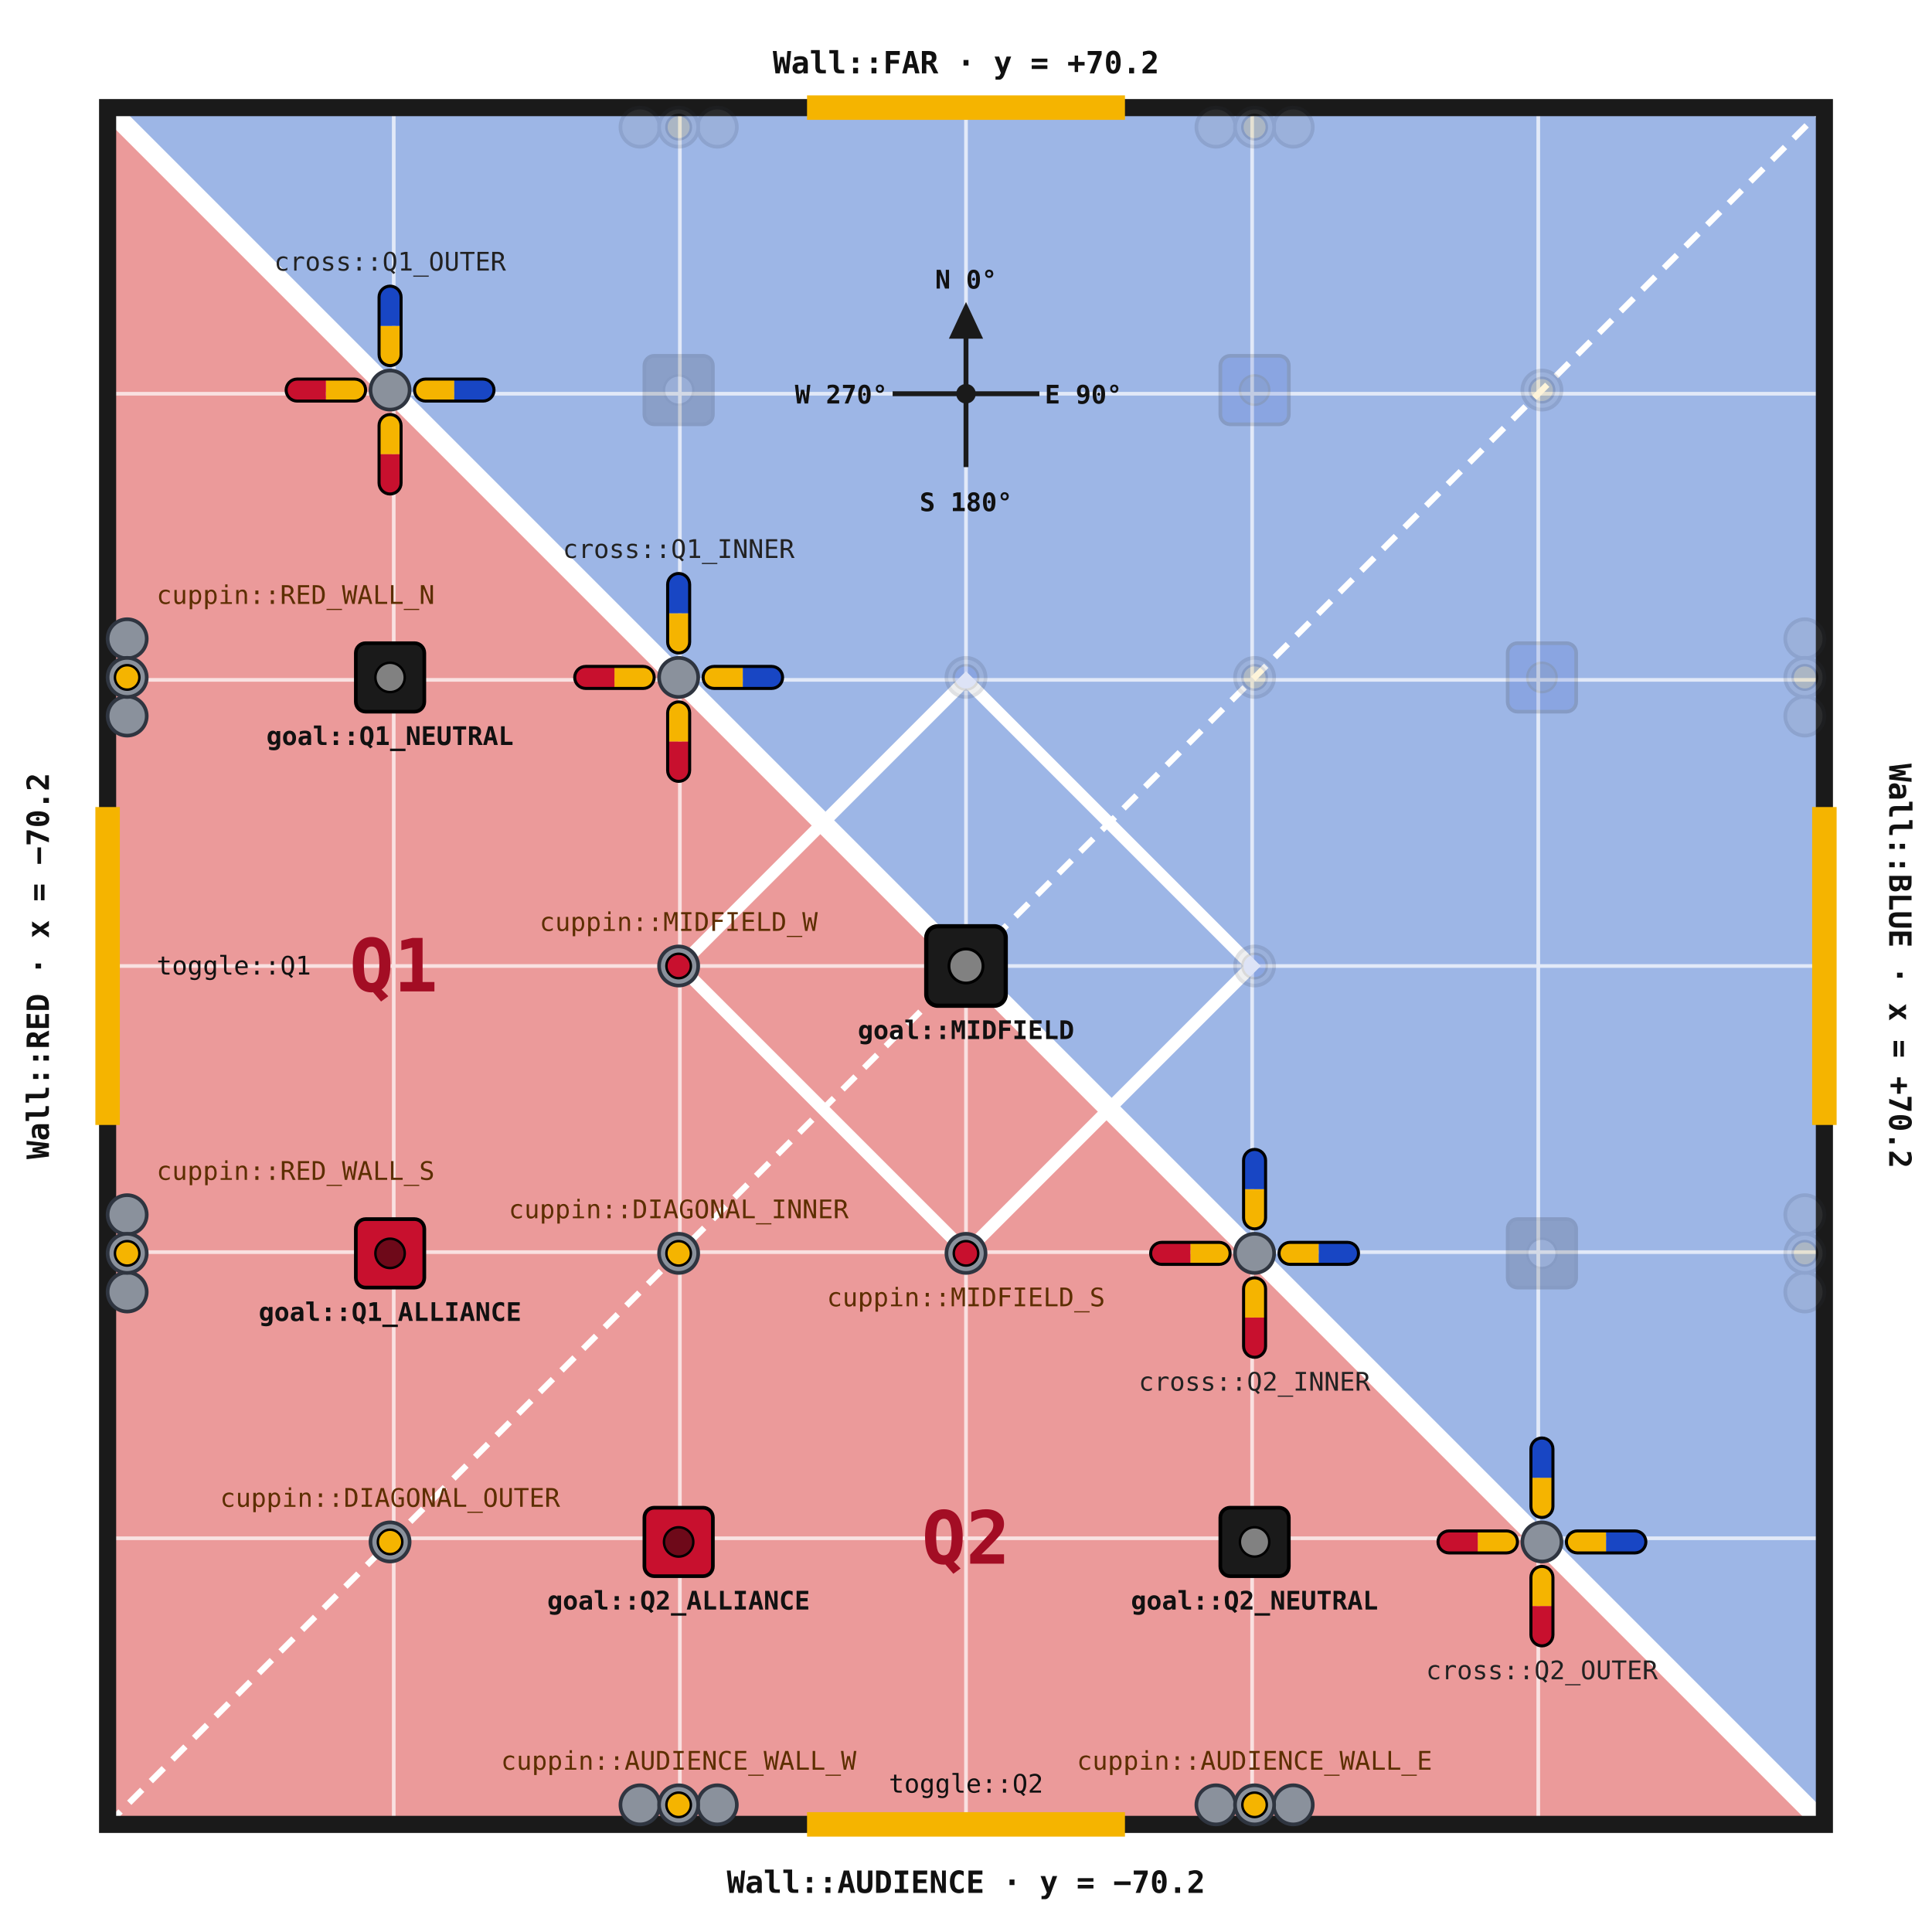
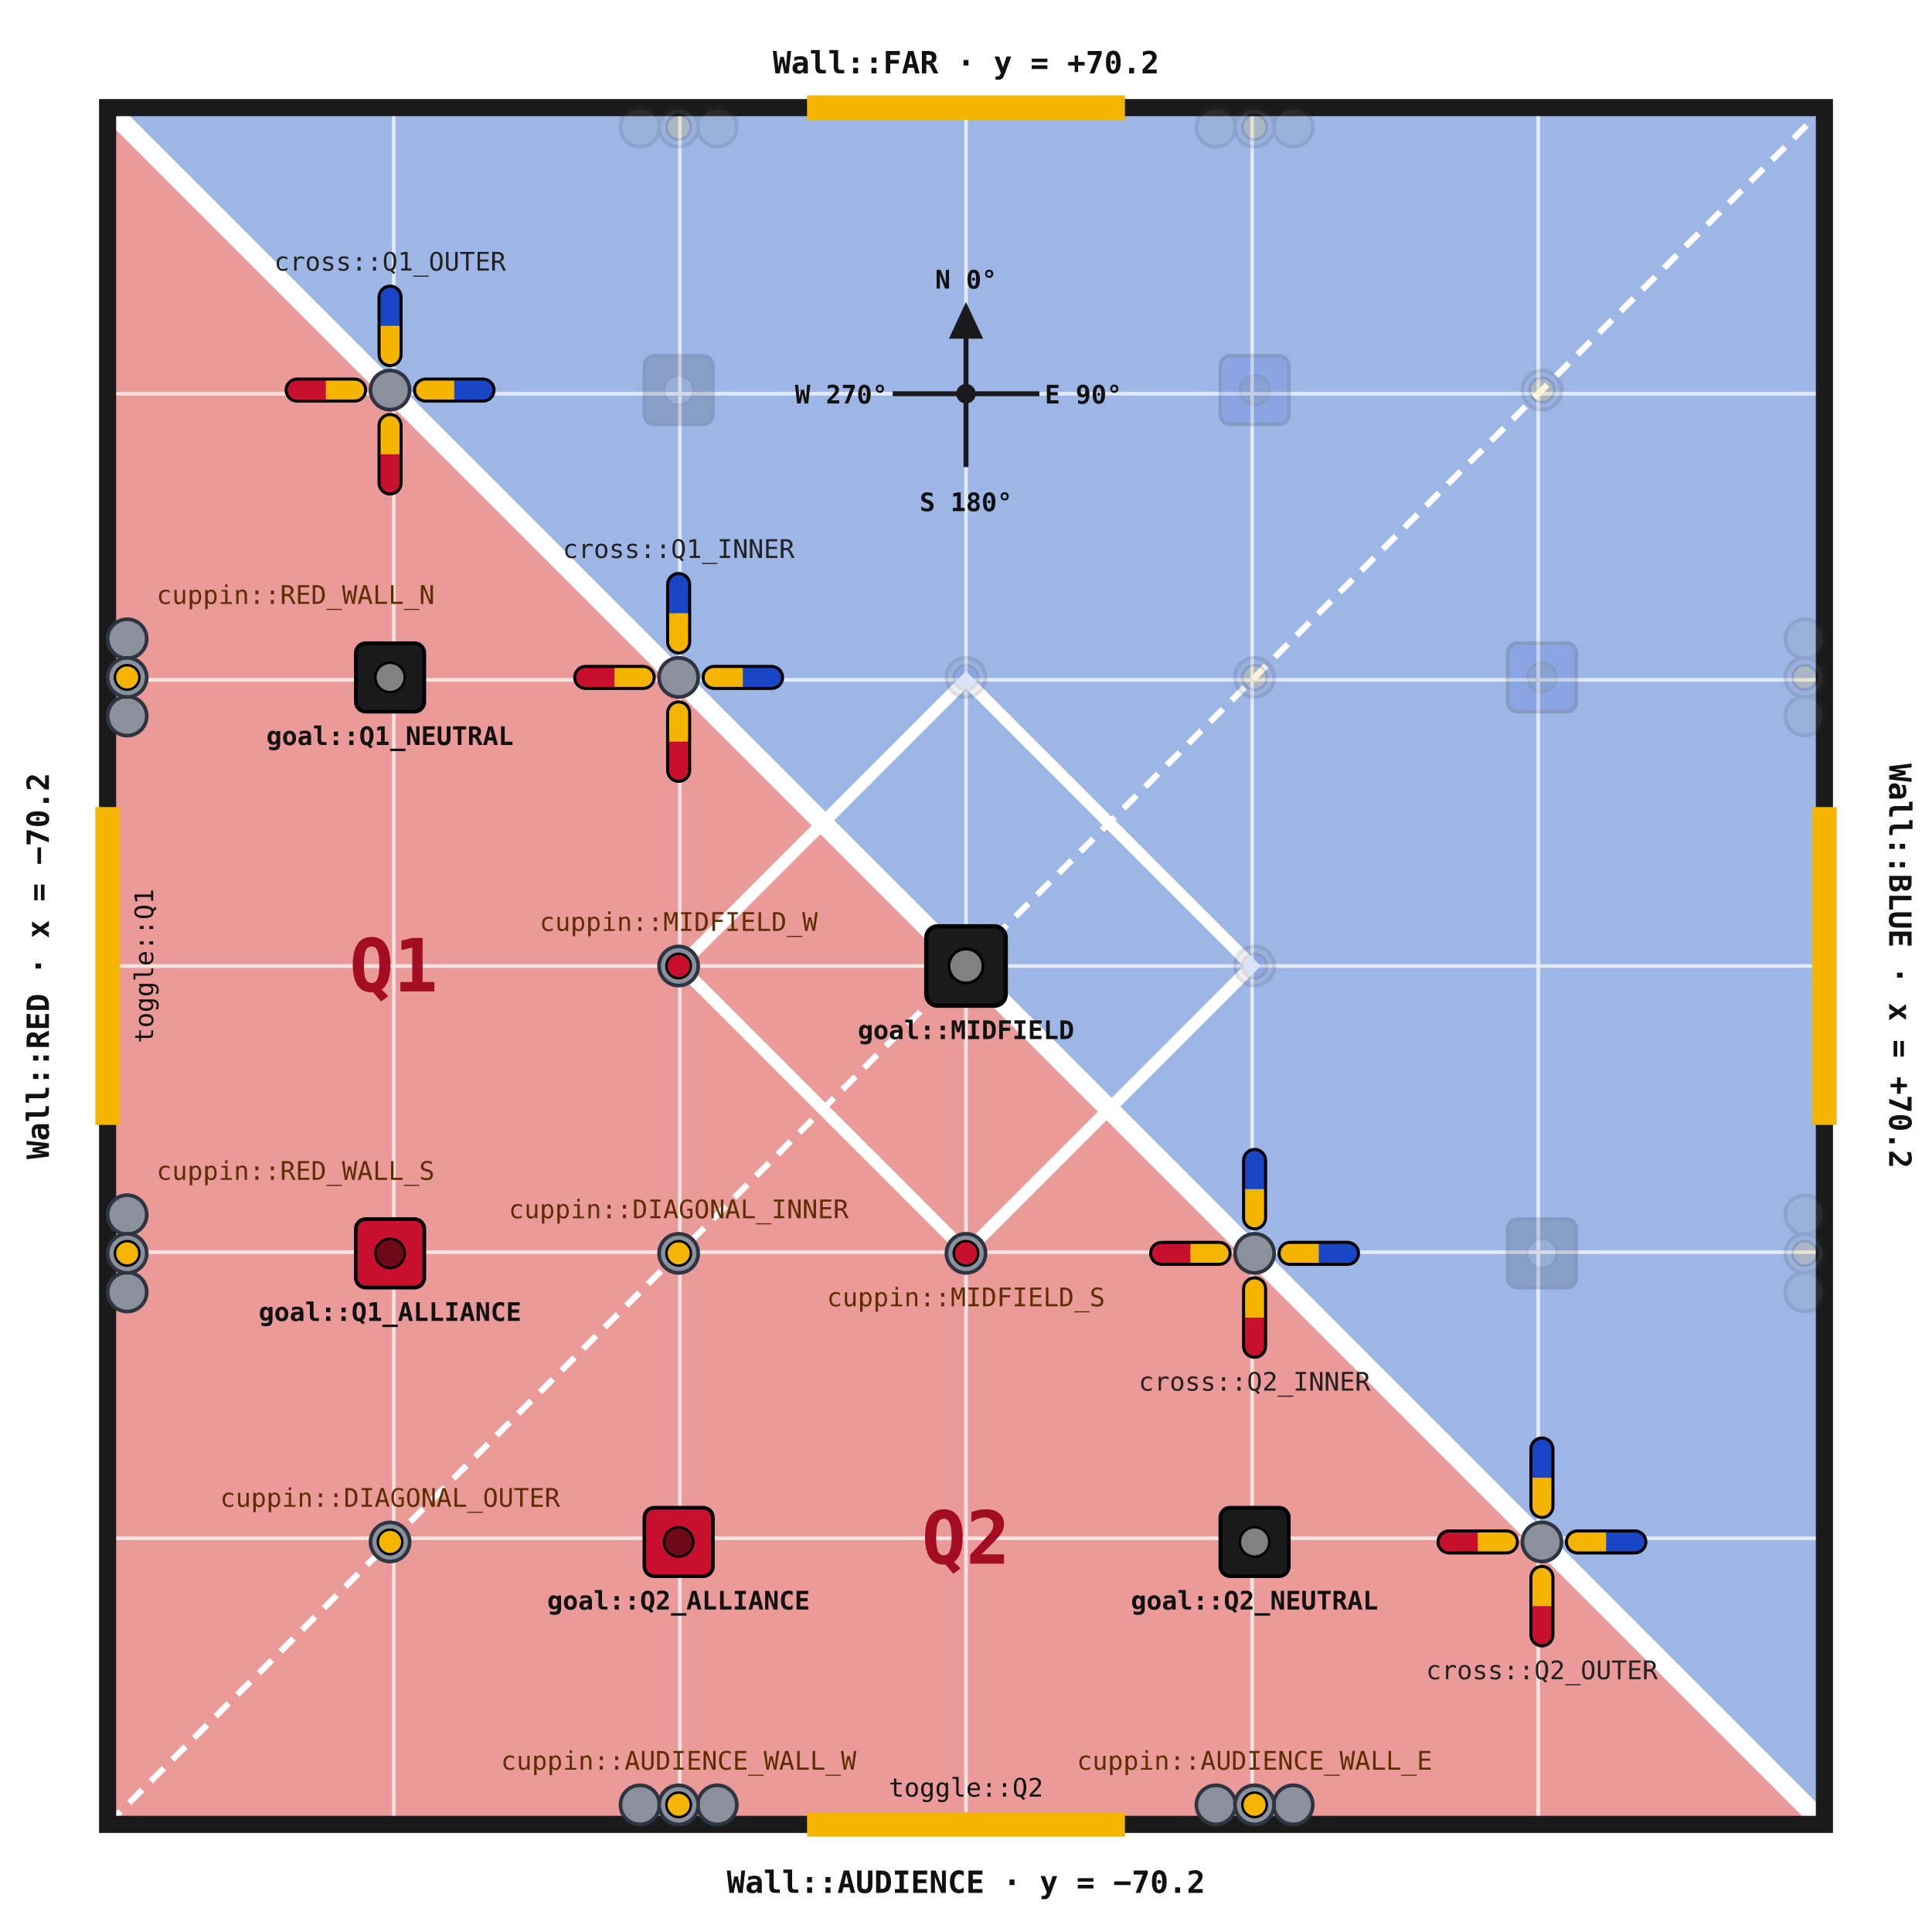
<svg xmlns="http://www.w3.org/2000/svg" xmlns:xlink="http://www.w3.org/1999/xlink" viewBox="-79 -79 158 158" width="790" height="790">
  <style>
  text { font-family: ui-monospace, "SF Mono", Menlo, Consolas, monospace; font-size: 2.1px; fill: #111; }
  .goal   { font-weight: bold; }
-   .goal, .cuppin, .cross { dominant-baseline: central; }
+   .goal, .cuppin, .cross, .toggle { dominant-baseline: central; }
+   .toggle { text-anchor: middle; }
  .cuppin { fill: #5c2e00; }
  .cross  { fill: #222; }
  .wall   { font-size: 2.5px; font-weight: bold; }
  .quad   { font-size: 6px; font-weight: bold; fill: #a30d24; dominant-baseline: central; }
  .grid   { stroke: #fff; stroke-width: 0.3; stroke-opacity: 0.7; }
</style>
  <defs>
    <g id="goal">
      <rect x="-2.8" y="-2.8" width="5.6" height="5.6" rx="0.8" stroke="#000" stroke-width="0.3" />
      <circle r="1.2" fill="currentColor" fill-opacity="0.45" stroke="#000" stroke-width="0.2" />
    </g>
    <circle id="cup" r="1.6" fill="#8a919c" stroke="#2f3540" stroke-width="0.3" />
    <g id="cuppin">
      <use xlink:href="#cup" />
      <circle r="1.0" stroke="#000" stroke-width="0.2" />
    </g>
    <g id="pin">
      <path d="M5.25 -0.9H2.9A0.9 0.9 0 0 0 2.9 0.9H5.25Z" fill="#f5b400" />
      <path d="M5.25 -0.9H7.6A0.9 0.9 0 0 1 7.6 0.9H5.25Z" />
      <path d="M2.9 -0.9H7.6A0.9 0.9 0 0 1 7.6 0.9H2.9A0.9 0.9 0 0 1 2.9 -0.9Z" fill="none" stroke="#000" stroke-width="0.25" />
    </g>
    <g id="cross">
      <use xlink:href="#pin" fill="#1846c4" />
      <use xlink:href="#pin" fill="#1846c4" transform="rotate(-90)" />
      <use xlink:href="#pin" fill="#c8102e" transform="rotate(180)" />
      <use xlink:href="#pin" fill="#c8102e" transform="rotate(90)" />
      <use xlink:href="#cup" />
    </g>
  </defs>
  <rect x="-79" y="-79" width="158" height="158" fill="#fff" />
  <polygon points="-70.2,70.2 70.2,70.2 -70.2,-70.2" fill="#eb9a9a" />
  <polygon points="70.2,-70.2 70.2,70.2 -70.2,-70.2" fill="#9db6e6" />
  <path class="grid" d="M-46.8 -70.2V70.2M-23.4 -70.2V70.2M0 -70.2V70.2M23.4 -70.2V70.2M46.8 -70.2V70.2M-70.2 -46.8H70.2M-70.2 -23.4H70.2M-70.2 0H70.2M-70.2 23.4H70.2M-70.2 46.8H70.2" />
  <line x1="-70.2" y1="-70.2" x2="70.2" y2="70.2" stroke="#fff" stroke-width="1.6" />
  <line x1="-70.2" y1="70.2" x2="70.2" y2="-70.2" stroke="#fff" stroke-width="0.5" stroke-dasharray="1.5 1" />
  <polygon points="-23.4,0 0,-23.4 23.4,0 0,23.4" fill="none" stroke="#fff" stroke-width="1" />
  <rect x="-70.2" y="-70.2" width="140.4" height="140.4" fill="none" stroke="#1a1a1a" stroke-width="1.4" />
  <path d="M-70.2 -13V13M70.2 -13V13M-13 70.2H13M-13 -70.2H13" stroke="#f5b400" stroke-width="2" />
  <g opacity="0.15">
    <use xlink:href="#goal" x="47.1" y="-23.6" fill="#1846c4" />
    <use xlink:href="#goal" x="23.6" y="-47.1" fill="#1846c4" />
    <use xlink:href="#goal" x="47.1" y="23.5" fill="#1a1a1a" color="#fff" />
    <use xlink:href="#goal" x="-23.5" y="-47.1" fill="#1a1a1a" color="#fff" />
    <use xlink:href="#cup" x="68.6" y="-20.44" />
    <use xlink:href="#cup" x="68.6" y="-26.76" />
    <use xlink:href="#cuppin" x="68.6" y="-23.6" fill="#f5b400" />
    <use xlink:href="#cup" x="68.6" y="26.66" />
    <use xlink:href="#cup" x="68.6" y="20.34" />
    <use xlink:href="#cuppin" x="68.6" y="23.5" fill="#f5b400" />
    <use xlink:href="#cup" x="20.44" y="-68.6" />
    <use xlink:href="#cup" x="26.76" y="-68.6" />
    <use xlink:href="#cuppin" x="23.6" y="-68.6" fill="#f5b400" />
    <use xlink:href="#cup" x="-26.66" y="-68.6" />
    <use xlink:href="#cup" x="-20.34" y="-68.6" />
    <use xlink:href="#cuppin" x="-23.5" y="-68.6" fill="#f5b400" />
    <use xlink:href="#cuppin" x="23.6" y="-23.6" fill="#f5b400" />
    <use xlink:href="#cuppin" x="47.1" y="-47.1" fill="#f5b400" />
    <use xlink:href="#cuppin" x="23.6" y="0" fill="#1846c4" />
    <use xlink:href="#cuppin" x="0" y="-23.6" fill="#1846c4" />
  </g>
  <use xlink:href="#goal" x="-47.1" y="23.5" fill="#c8102e" />
  <use xlink:href="#goal" x="-23.5" y="47.1" fill="#c8102e" />
  <use xlink:href="#goal" x="-47.1" y="-23.6" fill="#1a1a1a" color="#fff" />
  <use xlink:href="#goal" x="23.6" y="47.1" fill="#1a1a1a" color="#fff" />
  <use xlink:href="#goal" transform="scale(1.16)" fill="#1a1a1a" color="#fff" />
  <use xlink:href="#cup" x="-68.6" y="26.66" />
  <use xlink:href="#cup" x="-68.6" y="20.34" />
  <use xlink:href="#cuppin" x="-68.6" y="23.5" fill="#f5b400" />
  <use xlink:href="#cup" x="-68.6" y="-20.44" />
  <use xlink:href="#cup" x="-68.6" y="-26.76" />
  <use xlink:href="#cuppin" x="-68.6" y="-23.6" fill="#f5b400" />
  <use xlink:href="#cup" x="-26.66" y="68.6" />
  <use xlink:href="#cup" x="-20.34" y="68.6" />
  <use xlink:href="#cuppin" x="-23.5" y="68.6" fill="#f5b400" />
  <use xlink:href="#cup" x="20.44" y="68.6" />
  <use xlink:href="#cup" x="26.76" y="68.6" />
  <use xlink:href="#cuppin" x="23.6" y="68.6" fill="#f5b400" />
  <use xlink:href="#cuppin" x="-23.5" y="23.5" fill="#f5b400" />
  <use xlink:href="#cuppin" x="-47.1" y="47.1" fill="#f5b400" />
  <use xlink:href="#cuppin" x="-23.5" y="0" fill="#c8102e" />
  <use xlink:href="#cuppin" x="0" y="23.5" fill="#c8102e" />
  <use xlink:href="#cross" x="-23.5" y="-23.6" />
  <use xlink:href="#cross" x="-47.1" y="-47.1" />
  <use xlink:href="#cross" x="23.6" y="23.5" />
  <use xlink:href="#cross" x="47.1" y="47.1" />
  <g text-anchor="middle">
    <text class="goal" x="-47.1" y="28.3">goal::Q1_ALLIANCE</text>
    <text class="goal" x="-47.1" y="-18.8">goal::Q1_NEUTRAL</text>
    <text class="goal" x="-23.5" y="51.9">goal::Q2_ALLIANCE</text>
    <text class="goal" x="23.6" y="51.9">goal::Q2_NEUTRAL</text>
    <text class="goal" x="0" y="5.25">goal::MIDFIELD</text>
    <text class="cuppin" x="-23.5" y="65">cuppin::AUDIENCE_WALL_W</text>
    <text class="cuppin" x="23.6" y="65">cuppin::AUDIENCE_WALL_E</text>
    <text class="cuppin" x="-47.1" y="43.5">cuppin::DIAGONAL_OUTER</text>
    <text class="cuppin" x="-23.5" y="-3.6">cuppin::MIDFIELD_W</text>
    <text class="cuppin" x="0" y="27.1">cuppin::MIDFIELD_S</text>
    <text class="cross" x="-23.5" y="-34.1">cross::Q1_INNER</text>
    <text class="cross" x="-47.1" y="-57.6">cross::Q1_OUTER</text>
    <text class="cross" x="23.6" y="34">cross::Q2_INNER</text>
    <text class="cross" x="47.1" y="57.6">cross::Q2_OUTER</text>
  </g>
  <text class="cuppin" x="-66.2" y="16.76">cuppin::RED_WALL_S</text>
  <text class="cuppin" x="-66.2" y="-30.34">cuppin::RED_WALL_N</text>
  <text class="cuppin" x="-23.5" y="19.9" text-anchor="middle">cuppin::DIAGONAL_INNER</text>
-   <text x="-66.2" y="0.7">toggle::Q1</text>
-   <text x="0" y="67.6" text-anchor="middle">toggle::Q2</text>
+   <text class="toggle" x="-67.2" y="0" transform="rotate(-90 -67.2 0)">toggle::Q1</text>
+   <text class="toggle" x="0" y="67.2">toggle::Q2</text>
  <text class="quad" x="-46.8" y="0" text-anchor="middle">Q1</text>
  <text class="quad" x="0" y="46.8" text-anchor="middle">Q2</text>
  <g transform="translate(0 -46.8)" text-anchor="middle" font-size="2.2" font-weight="bold">
    <path d="M0 -6V6M-6 0H6" stroke="#1a1a1a" stroke-width="0.4" />
    <path d="M0 -7.5L-1.4 -4.5H1.4Z" fill="#1a1a1a" />
    <circle r="0.8" fill="#1a1a1a" />
    <text y="-8.6">N 0°</text>
    <text x="9.6" y="0.8">E 90°</text>
    <text y="9.6">S 180°</text>
    <text x="-10.2" y="0.8">W 270°</text>
  </g>
  <text class="wall" x="-75" y="0" text-anchor="middle" fill="#c8102e" transform="rotate(-90 -75 0)">Wall::RED · x = −70.2</text>
  <text class="wall" x="75.5" y="0" text-anchor="middle" fill="#1846c4" transform="rotate(90 75.5 0)">Wall::BLUE · x = +70.2</text>
  <text class="wall" x="0" y="-73" text-anchor="middle">Wall::FAR · y = +70.2</text>
  <text class="wall" x="0" y="75.8" text-anchor="middle">Wall::AUDIENCE · y = −70.2</text>
</svg>
